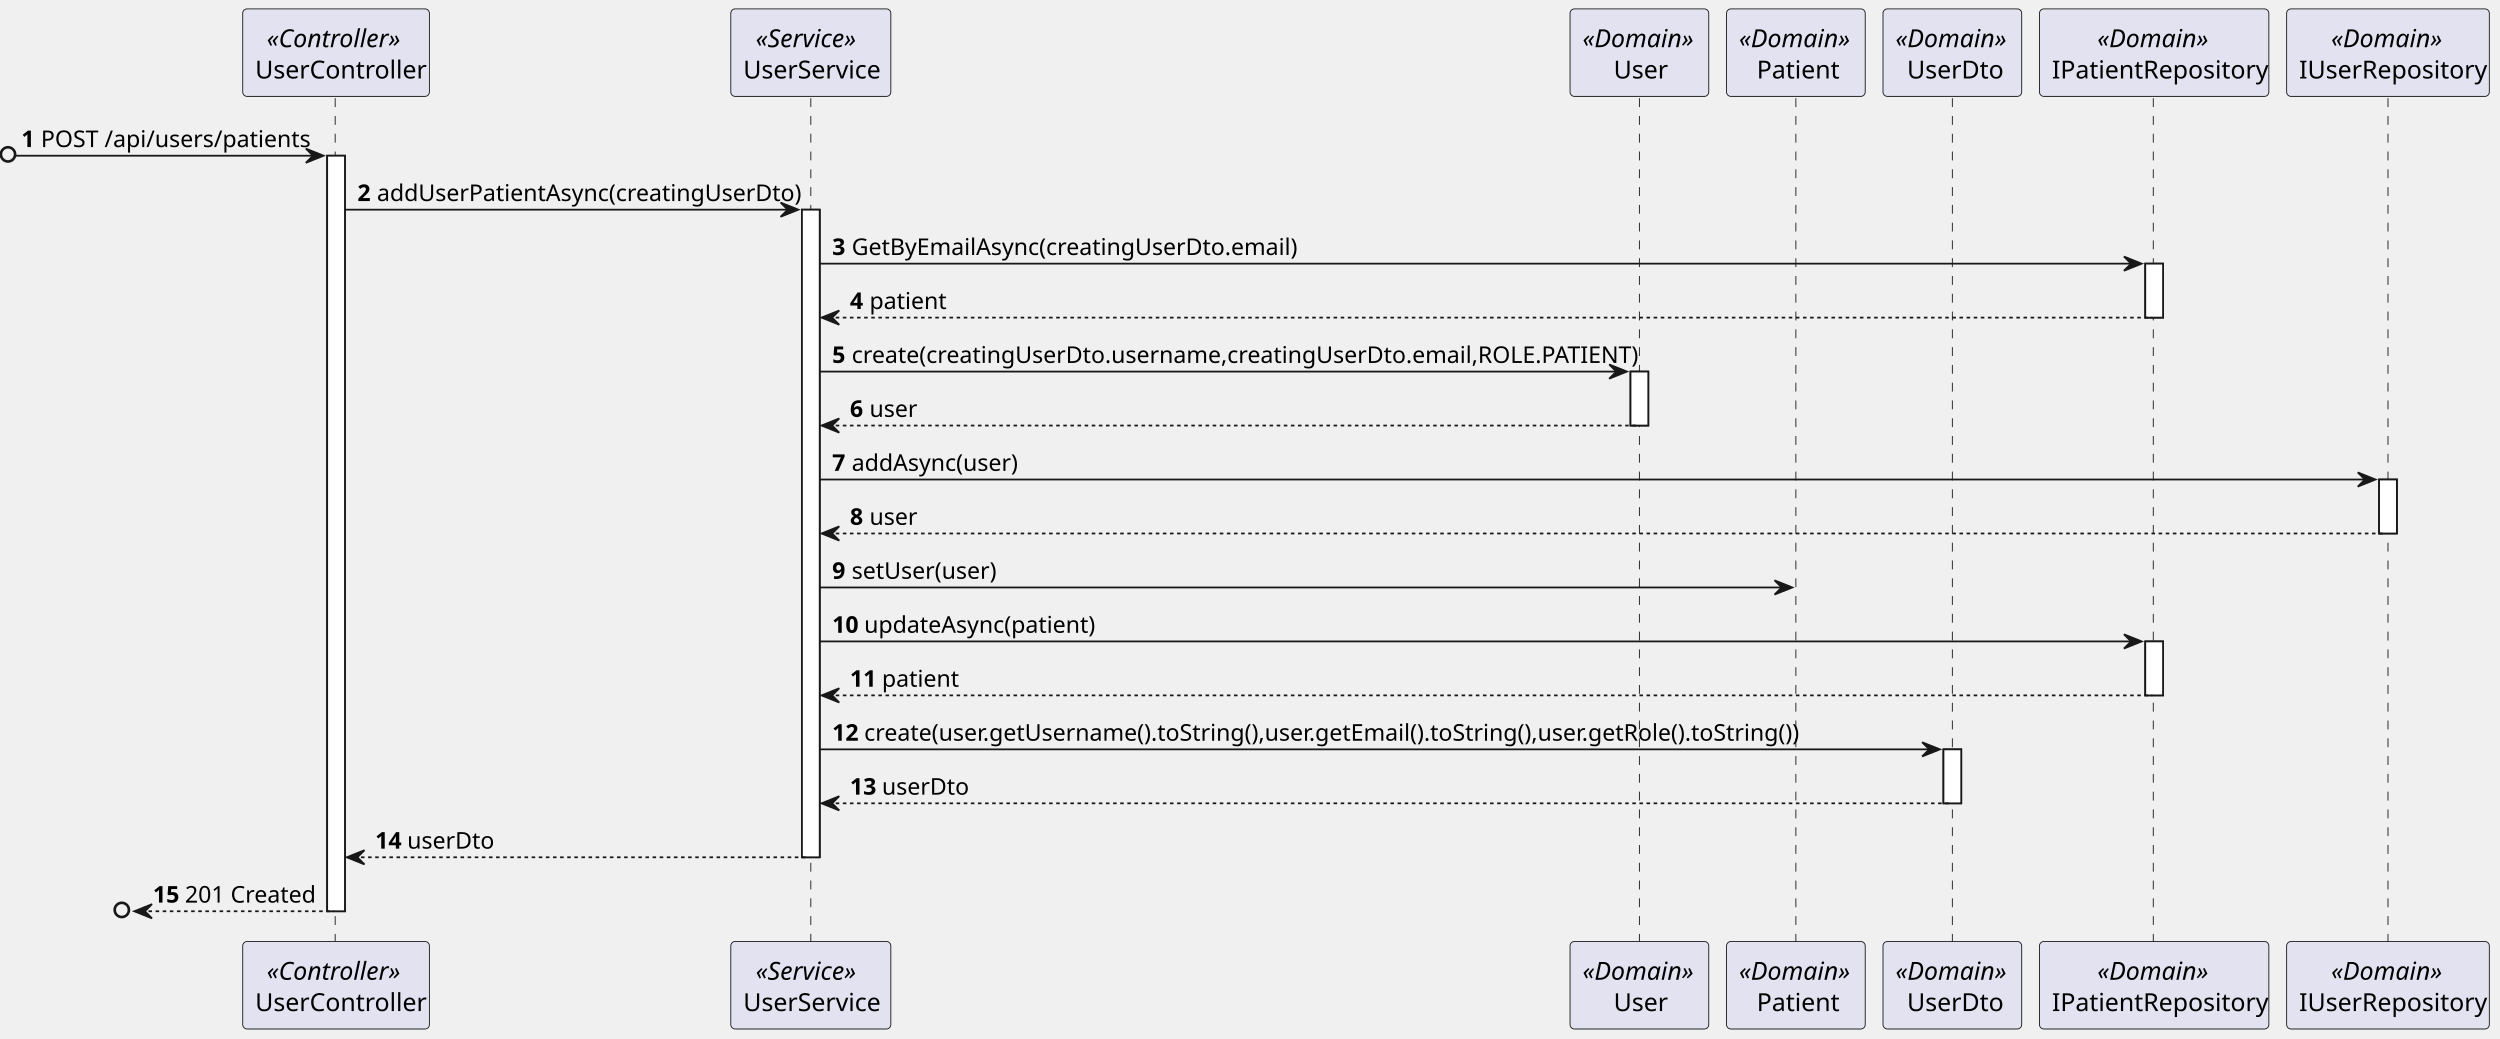
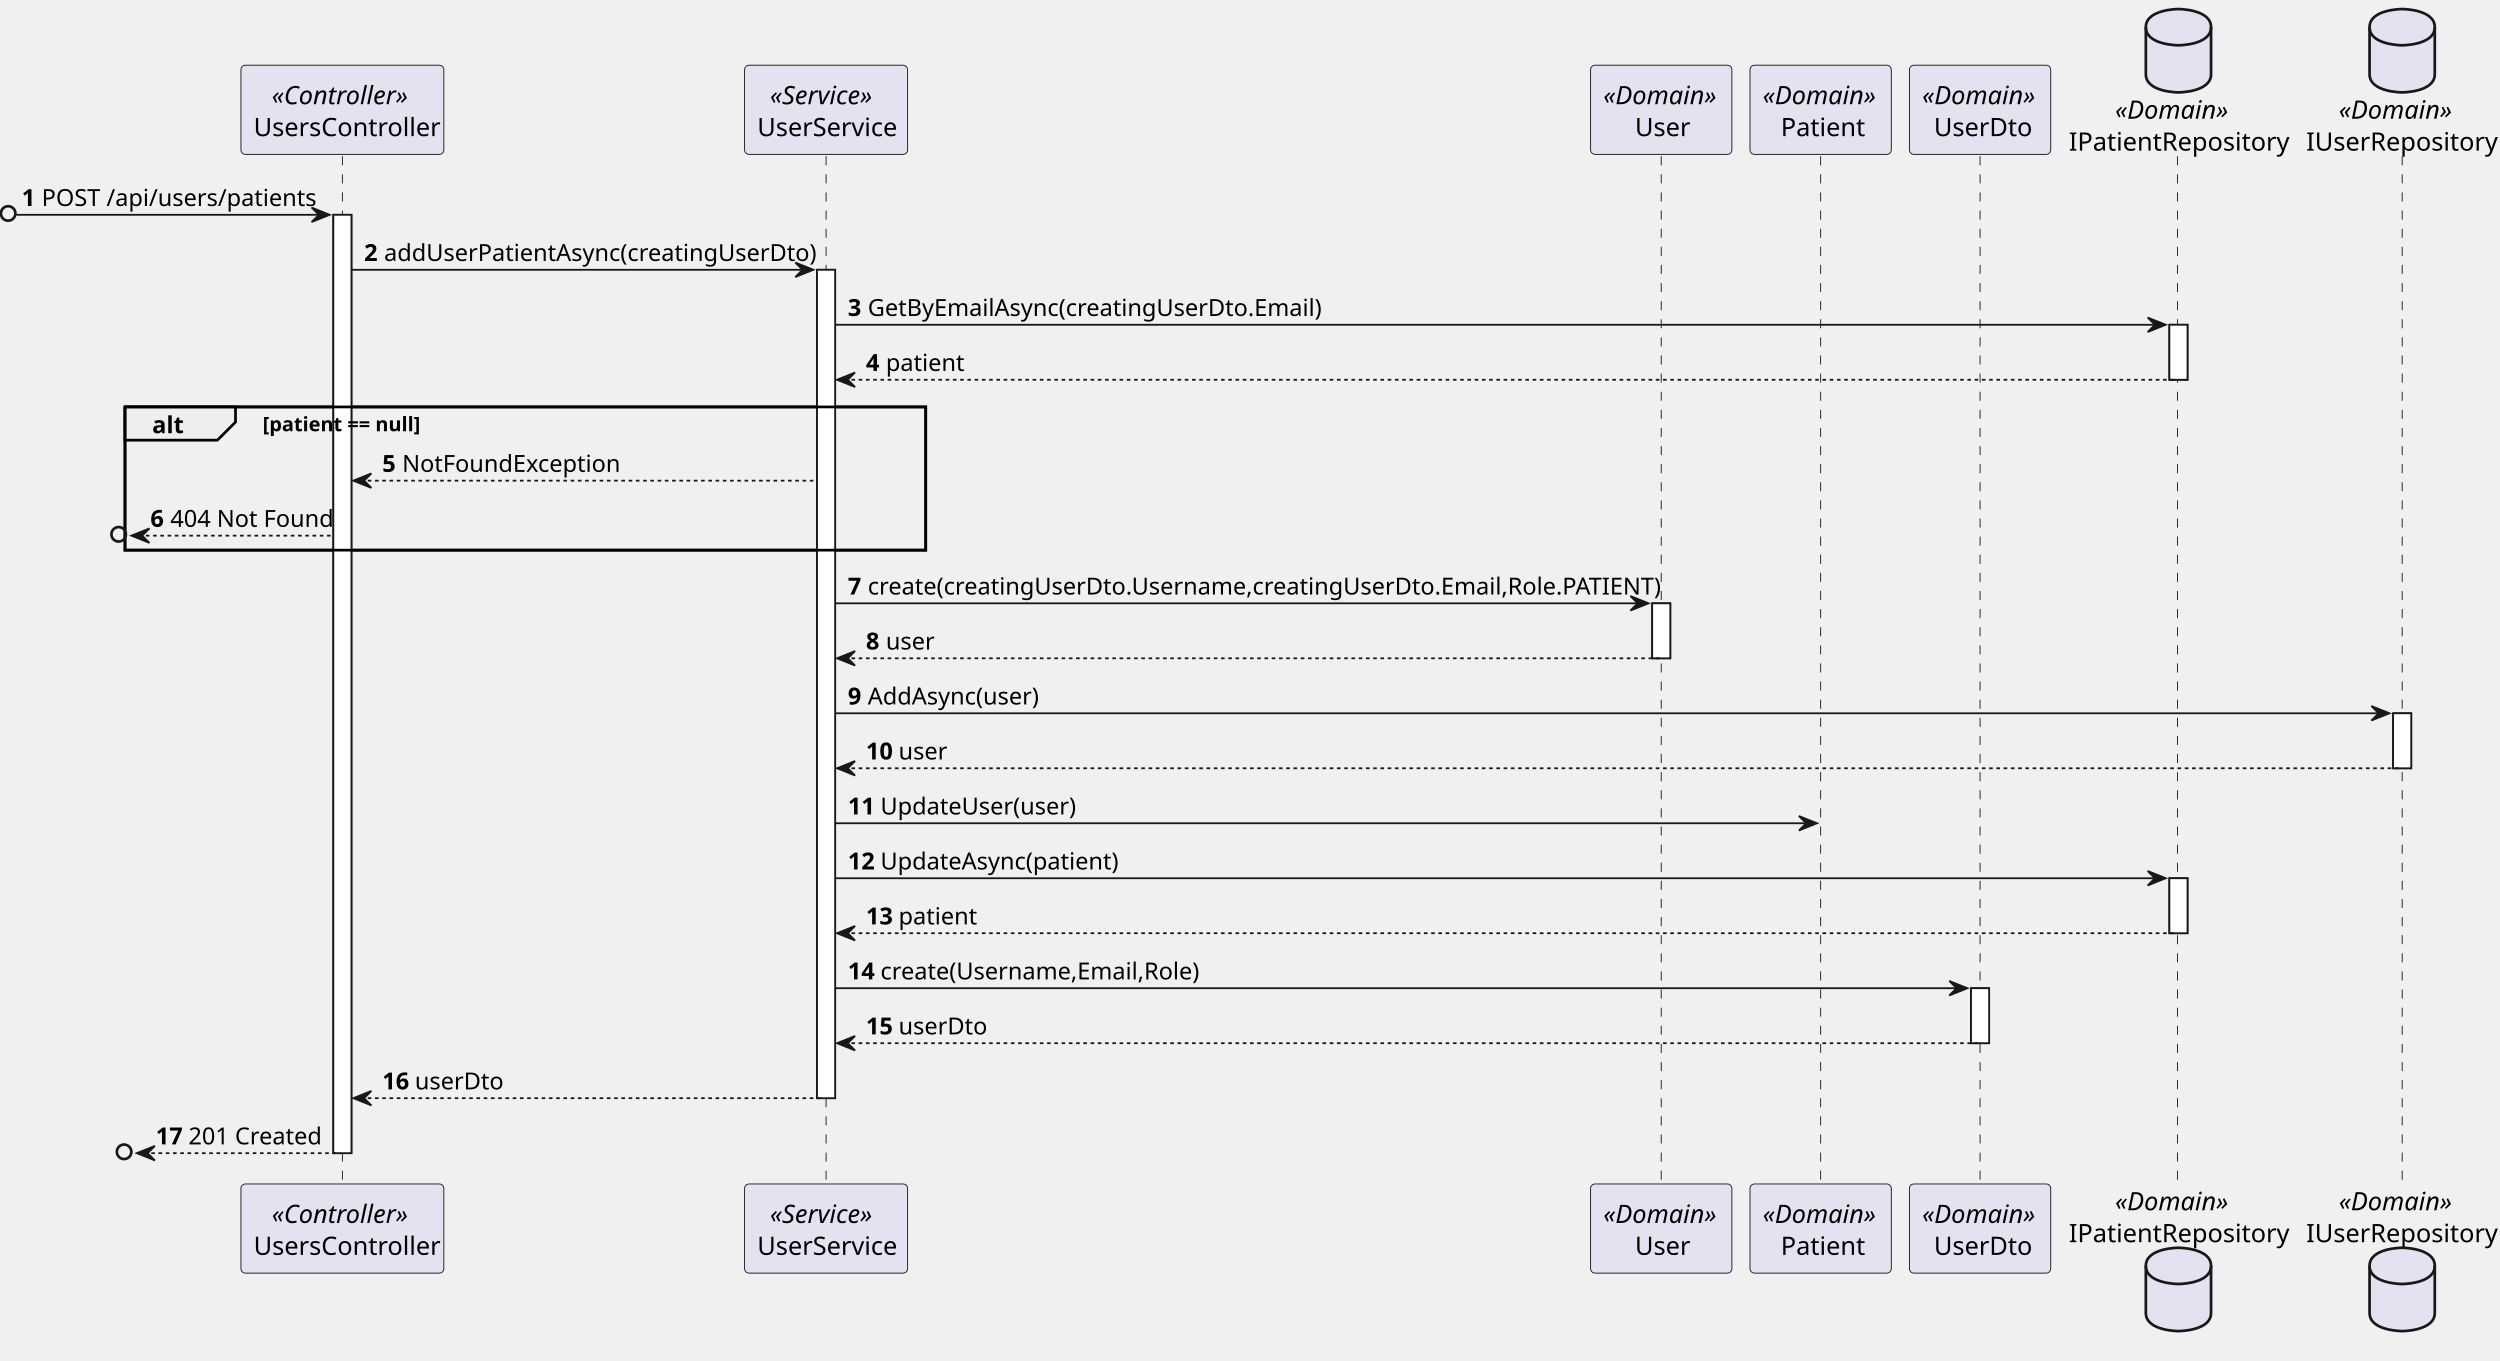
- <svg xmlns="http://www.w3.org/2000/svg" contentStyleType="text/css" height="584px" preserveAspectRatio="none" style="width:1406px;height:584px;background:#FFFFFF;" version="1.1" viewBox="0 0 1406 584" width="1406px" zoomAndPan="magnify">
+ <svg xmlns="http://www.w3.org/2000/svg" contentStyleType="text/css" height="751px" preserveAspectRatio="none" style="width:1380px;height:751px;background:#FFFFFF;" version="1.1" viewBox="0 0 1380 751" width="1380px" zoomAndPan="magnify">
  <defs />
  <g>
-     <rect fill="#FFFFFF" height="424.922" style="stroke:#181818;stroke-width:1.0;" width="10" x="184" y="87.57" />
-     <rect fill="#FFFFFF" height="364.219" style="stroke:#181818;stroke-width:1.0;" width="10" x="451" y="117.922" />
-     <rect fill="#FFFFFF" height="30.352" style="stroke:#181818;stroke-width:1.0;" width="10" x="917" y="208.977" />
-     <rect fill="#FFFFFF" height="30.352" style="stroke:#181818;stroke-width:1.0;" width="10" x="1093" y="421.438" />
-     <rect fill="#FFFFFF" height="30.352" style="stroke:#181818;stroke-width:1.0;" width="10" x="1206.5" y="148.273" />
-     <rect fill="#FFFFFF" height="30.352" style="stroke:#181818;stroke-width:1.0;" width="10" x="1206.5" y="360.734" />
-     <rect fill="#FFFFFF" height="30.352" style="stroke:#181818;stroke-width:1.0;" width="10" x="1338" y="269.68" />
-     <line style="stroke:#181818;stroke-width:0.5;stroke-dasharray:5.0,5.0;" x1="188.5" x2="188.5" y1="55.219" y2="530.492" />
-     <line style="stroke:#181818;stroke-width:0.5;stroke-dasharray:5.0,5.0;" x1="456" x2="456" y1="55.219" y2="530.492" />
-     <line style="stroke:#181818;stroke-width:0.5;stroke-dasharray:5.0,5.0;" x1="922" x2="922" y1="55.219" y2="530.492" />
-     <line style="stroke:#181818;stroke-width:0.5;stroke-dasharray:5.0,5.0;" x1="1010" x2="1010" y1="55.219" y2="530.492" />
-     <line style="stroke:#181818;stroke-width:0.5;stroke-dasharray:5.0,5.0;" x1="1098" x2="1098" y1="55.219" y2="530.492" />
-     <line style="stroke:#181818;stroke-width:0.5;stroke-dasharray:5.0,5.0;" x1="1211" x2="1211" y1="55.219" y2="530.492" />
-     <line style="stroke:#181818;stroke-width:0.5;stroke-dasharray:5.0,5.0;" x1="1343" x2="1343" y1="55.219" y2="530.492" />
-     <rect fill="#E2E2F0" height="49.219" rx="2.5" ry="2.5" style="stroke:#181818;stroke-width:0.5;" width="105" x="136.5" y="5" />
-     <text fill="#000000" font-family="sans-serif" font-size="14" font-style="italic" lengthAdjust="spacing" textLength="78" x="150" y="26.533">«Controller»</text>
-     <text fill="#000000" font-family="sans-serif" font-size="14" lengthAdjust="spacing" textLength="91" x="143.5" y="44.143">UserController</text>
-     <rect fill="#E2E2F0" height="49.219" rx="2.5" ry="2.5" style="stroke:#181818;stroke-width:0.5;" width="105" x="136.5" y="529.492" />
-     <text fill="#000000" font-family="sans-serif" font-size="14" font-style="italic" lengthAdjust="spacing" textLength="78" x="150" y="551.025">«Controller»</text>
-     <text fill="#000000" font-family="sans-serif" font-size="14" lengthAdjust="spacing" textLength="91" x="143.5" y="568.635">UserController</text>
-     <rect fill="#E2E2F0" height="49.219" rx="2.5" ry="2.5" style="stroke:#181818;stroke-width:0.5;" width="90" x="411" y="5" />
-     <text fill="#000000" font-family="sans-serif" font-size="14" font-style="italic" lengthAdjust="spacing" textLength="62" x="425" y="26.533">«Service»</text>
-     <text fill="#000000" font-family="sans-serif" font-size="14" lengthAdjust="spacing" textLength="76" x="418" y="44.143">UserService</text>
-     <rect fill="#E2E2F0" height="49.219" rx="2.5" ry="2.5" style="stroke:#181818;stroke-width:0.5;" width="90" x="411" y="529.492" />
-     <text fill="#000000" font-family="sans-serif" font-size="14" font-style="italic" lengthAdjust="spacing" textLength="62" x="425" y="551.025">«Service»</text>
-     <text fill="#000000" font-family="sans-serif" font-size="14" lengthAdjust="spacing" textLength="76" x="418" y="568.635">UserService</text>
-     <rect fill="#E2E2F0" height="49.219" rx="2.5" ry="2.5" style="stroke:#181818;stroke-width:0.5;" width="78" x="883" y="5" />
-     <text fill="#000000" font-family="sans-serif" font-size="14" font-style="italic" lengthAdjust="spacing" textLength="64" x="890" y="26.533">«Domain»</text>
-     <text fill="#000000" font-family="sans-serif" font-size="14" lengthAdjust="spacing" textLength="29" x="907.5" y="44.143">User</text>
-     <rect fill="#E2E2F0" height="49.219" rx="2.5" ry="2.5" style="stroke:#181818;stroke-width:0.5;" width="78" x="883" y="529.492" />
-     <text fill="#000000" font-family="sans-serif" font-size="14" font-style="italic" lengthAdjust="spacing" textLength="64" x="890" y="551.025">«Domain»</text>
-     <text fill="#000000" font-family="sans-serif" font-size="14" lengthAdjust="spacing" textLength="29" x="907.5" y="568.635">User</text>
-     <rect fill="#E2E2F0" height="49.219" rx="2.5" ry="2.5" style="stroke:#181818;stroke-width:0.5;" width="78" x="971" y="5" />
-     <text fill="#000000" font-family="sans-serif" font-size="14" font-style="italic" lengthAdjust="spacing" textLength="64" x="978" y="26.533">«Domain»</text>
-     <text fill="#000000" font-family="sans-serif" font-size="14" lengthAdjust="spacing" textLength="44" x="988" y="44.143">Patient</text>
-     <rect fill="#E2E2F0" height="49.219" rx="2.5" ry="2.5" style="stroke:#181818;stroke-width:0.5;" width="78" x="971" y="529.492" />
-     <text fill="#000000" font-family="sans-serif" font-size="14" font-style="italic" lengthAdjust="spacing" textLength="64" x="978" y="551.025">«Domain»</text>
-     <text fill="#000000" font-family="sans-serif" font-size="14" lengthAdjust="spacing" textLength="44" x="988" y="568.635">Patient</text>
-     <rect fill="#E2E2F0" height="49.219" rx="2.5" ry="2.5" style="stroke:#181818;stroke-width:0.5;" width="78" x="1059" y="5" />
-     <text fill="#000000" font-family="sans-serif" font-size="14" font-style="italic" lengthAdjust="spacing" textLength="64" x="1066" y="26.533">«Domain»</text>
-     <text fill="#000000" font-family="sans-serif" font-size="14" lengthAdjust="spacing" textLength="51" x="1072.5" y="44.143">UserDto</text>
-     <rect fill="#E2E2F0" height="49.219" rx="2.5" ry="2.5" style="stroke:#181818;stroke-width:0.5;" width="78" x="1059" y="529.492" />
-     <text fill="#000000" font-family="sans-serif" font-size="14" font-style="italic" lengthAdjust="spacing" textLength="64" x="1066" y="551.025">«Domain»</text>
-     <text fill="#000000" font-family="sans-serif" font-size="14" lengthAdjust="spacing" textLength="51" x="1072.5" y="568.635">UserDto</text>
-     <rect fill="#E2E2F0" height="49.219" rx="2.5" ry="2.5" style="stroke:#181818;stroke-width:0.5;" width="129" x="1147" y="5" />
-     <text fill="#000000" font-family="sans-serif" font-size="14" font-style="italic" lengthAdjust="spacing" textLength="64" x="1179.5" y="26.533">«Domain»</text>
-     <text fill="#000000" font-family="sans-serif" font-size="14" lengthAdjust="spacing" textLength="115" x="1154" y="44.143">IPatientRepository</text>
-     <rect fill="#E2E2F0" height="49.219" rx="2.5" ry="2.5" style="stroke:#181818;stroke-width:0.5;" width="129" x="1147" y="529.492" />
-     <text fill="#000000" font-family="sans-serif" font-size="14" font-style="italic" lengthAdjust="spacing" textLength="64" x="1179.5" y="551.025">«Domain»</text>
-     <text fill="#000000" font-family="sans-serif" font-size="14" lengthAdjust="spacing" textLength="115" x="1154" y="568.635">IPatientRepository</text>
-     <rect fill="#E2E2F0" height="49.219" rx="2.5" ry="2.5" style="stroke:#181818;stroke-width:0.5;" width="114" x="1286" y="5" />
-     <text fill="#000000" font-family="sans-serif" font-size="14" font-style="italic" lengthAdjust="spacing" textLength="64" x="1311" y="26.533">«Domain»</text>
-     <text fill="#000000" font-family="sans-serif" font-size="14" lengthAdjust="spacing" textLength="100" x="1293" y="44.143">IUserRepository</text>
-     <rect fill="#E2E2F0" height="49.219" rx="2.5" ry="2.5" style="stroke:#181818;stroke-width:0.5;" width="114" x="1286" y="529.492" />
-     <text fill="#000000" font-family="sans-serif" font-size="14" font-style="italic" lengthAdjust="spacing" textLength="64" x="1311" y="551.025">«Domain»</text>
-     <text fill="#000000" font-family="sans-serif" font-size="14" lengthAdjust="spacing" textLength="100" x="1293" y="568.635">IUserRepository</text>
-     <rect fill="#FFFFFF" height="424.922" style="stroke:#181818;stroke-width:1.0;" width="10" x="184" y="87.57" />
-     <rect fill="#FFFFFF" height="364.219" style="stroke:#181818;stroke-width:1.0;" width="10" x="451" y="117.922" />
-     <rect fill="#FFFFFF" height="30.352" style="stroke:#181818;stroke-width:1.0;" width="10" x="917" y="208.977" />
-     <rect fill="#FFFFFF" height="30.352" style="stroke:#181818;stroke-width:1.0;" width="10" x="1093" y="421.438" />
-     <rect fill="#FFFFFF" height="30.352" style="stroke:#181818;stroke-width:1.0;" width="10" x="1206.5" y="148.273" />
-     <rect fill="#FFFFFF" height="30.352" style="stroke:#181818;stroke-width:1.0;" width="10" x="1206.5" y="360.734" />
-     <rect fill="#FFFFFF" height="30.352" style="stroke:#181818;stroke-width:1.0;" width="10" x="1338" y="269.68" />
-     <ellipse cx="4.5" cy="86.82" fill="none" rx="4" ry="4" style="stroke:#181818;stroke-width:1.5;" />
-     <polygon fill="#181818" points="172,83.57,182,87.57,172,91.57,176,87.57" style="stroke:#181818;stroke-width:1.0;" />
-     <line style="stroke:#181818;stroke-width:1.0;" x1="9" x2="178" y1="87.57" y2="87.57" />
-     <text fill="#000000" font-family="sans-serif" font-size="13" font-weight="bold" lengthAdjust="spacing" textLength="7" x="12" y="82.714">1</text>
-     <text fill="#000000" font-family="sans-serif" font-size="13" lengthAdjust="spacing" textLength="146" x="23" y="82.714">POST /api/users/patients</text>
-     <polygon fill="#181818" points="439,113.922,449,117.922,439,121.922,443,117.922" style="stroke:#181818;stroke-width:1.0;" />
-     <line style="stroke:#181818;stroke-width:1.0;" x1="194" x2="445" y1="117.922" y2="117.922" />
-     <text fill="#000000" font-family="sans-serif" font-size="13" font-weight="bold" lengthAdjust="spacing" textLength="7" x="201" y="113.065">2</text>
-     <text fill="#000000" font-family="sans-serif" font-size="13" lengthAdjust="spacing" textLength="227" x="212" y="113.065">addUserPatientAsync(creatingUserDto)</text>
-     <polygon fill="#181818" points="1194.5,144.273,1204.5,148.273,1194.5,152.273,1198.5,148.273" style="stroke:#181818;stroke-width:1.0;" />
-     <line style="stroke:#181818;stroke-width:1.0;" x1="461" x2="1200.5" y1="148.273" y2="148.273" />
-     <text fill="#000000" font-family="sans-serif" font-size="13" font-weight="bold" lengthAdjust="spacing" textLength="7" x="468" y="143.417">3</text>
-     <text fill="#000000" font-family="sans-serif" font-size="13" lengthAdjust="spacing" textLength="243" x="479" y="143.417">GetByEmailAsync(creatingUserDto.email)</text>
-     <polygon fill="#181818" points="472,174.625,462,178.625,472,182.625,468,178.625" style="stroke:#181818;stroke-width:1.0;" />
-     <line style="stroke:#181818;stroke-width:1.0;stroke-dasharray:2.0,2.0;" x1="466" x2="1210.5" y1="178.625" y2="178.625" />
-     <text fill="#000000" font-family="sans-serif" font-size="13" font-weight="bold" lengthAdjust="spacing" textLength="7" x="478" y="173.769">4</text>
-     <text fill="#000000" font-family="sans-serif" font-size="13" lengthAdjust="spacing" textLength="39" x="489" y="173.769">patient</text>
-     <polygon fill="#181818" points="905,204.977,915,208.977,905,212.977,909,208.977" style="stroke:#181818;stroke-width:1.0;" />
-     <line style="stroke:#181818;stroke-width:1.0;" x1="461" x2="911" y1="208.977" y2="208.977" />
-     <text fill="#000000" font-family="sans-serif" font-size="13" font-weight="bold" lengthAdjust="spacing" textLength="7" x="468" y="204.12">5</text>
-     <text fill="#000000" font-family="sans-serif" font-size="13" lengthAdjust="spacing" textLength="426" x="479" y="204.12">create(creatingUserDto.username,creatingUserDto.email,ROLE.PATIENT)</text>
-     <polygon fill="#181818" points="472,235.328,462,239.328,472,243.328,468,239.328" style="stroke:#181818;stroke-width:1.0;" />
-     <line style="stroke:#181818;stroke-width:1.0;stroke-dasharray:2.0,2.0;" x1="466" x2="921" y1="239.328" y2="239.328" />
-     <text fill="#000000" font-family="sans-serif" font-size="13" font-weight="bold" lengthAdjust="spacing" textLength="7" x="478" y="234.472">6</text>
-     <text fill="#000000" font-family="sans-serif" font-size="13" lengthAdjust="spacing" textLength="25" x="489" y="234.472">user</text>
-     <polygon fill="#181818" points="1326,265.68,1336,269.68,1326,273.68,1330,269.68" style="stroke:#181818;stroke-width:1.0;" />
-     <line style="stroke:#181818;stroke-width:1.0;" x1="461" x2="1332" y1="269.68" y2="269.68" />
-     <text fill="#000000" font-family="sans-serif" font-size="13" font-weight="bold" lengthAdjust="spacing" textLength="7" x="468" y="264.823">7</text>
-     <text fill="#000000" font-family="sans-serif" font-size="13" lengthAdjust="spacing" textLength="91" x="479" y="264.823">addAsync(user)</text>
-     <polygon fill="#181818" points="472,296.031,462,300.031,472,304.031,468,300.031" style="stroke:#181818;stroke-width:1.0;" />
-     <line style="stroke:#181818;stroke-width:1.0;stroke-dasharray:2.0,2.0;" x1="466" x2="1342" y1="300.031" y2="300.031" />
-     <text fill="#000000" font-family="sans-serif" font-size="13" font-weight="bold" lengthAdjust="spacing" textLength="7" x="478" y="295.175">8</text>
-     <text fill="#000000" font-family="sans-serif" font-size="13" lengthAdjust="spacing" textLength="25" x="489" y="295.175">user</text>
-     <polygon fill="#181818" points="998,326.383,1008,330.383,998,334.383,1002,330.383" style="stroke:#181818;stroke-width:1.0;" />
-     <line style="stroke:#181818;stroke-width:1.0;" x1="461" x2="1004" y1="330.383" y2="330.383" />
-     <text fill="#000000" font-family="sans-serif" font-size="13" font-weight="bold" lengthAdjust="spacing" textLength="7" x="468" y="325.526">9</text>
-     <text fill="#000000" font-family="sans-serif" font-size="13" lengthAdjust="spacing" textLength="78" x="479" y="325.526">setUser(user)</text>
-     <polygon fill="#181818" points="1194.5,356.734,1204.5,360.734,1194.5,364.734,1198.5,360.734" style="stroke:#181818;stroke-width:1.0;" />
-     <line style="stroke:#181818;stroke-width:1.0;" x1="461" x2="1200.5" y1="360.734" y2="360.734" />
-     <text fill="#000000" font-family="sans-serif" font-size="13" font-weight="bold" lengthAdjust="spacing" textLength="14" x="468" y="355.878">10</text>
-     <text fill="#000000" font-family="sans-serif" font-size="13" lengthAdjust="spacing" textLength="123" x="486" y="355.878">updateAsync(patient)</text>
-     <polygon fill="#181818" points="472,387.086,462,391.086,472,395.086,468,391.086" style="stroke:#181818;stroke-width:1.0;" />
-     <line style="stroke:#181818;stroke-width:1.0;stroke-dasharray:2.0,2.0;" x1="466" x2="1210.5" y1="391.086" y2="391.086" />
-     <text fill="#000000" font-family="sans-serif" font-size="13" font-weight="bold" lengthAdjust="spacing" textLength="14" x="478" y="386.229">11</text>
-     <text fill="#000000" font-family="sans-serif" font-size="13" lengthAdjust="spacing" textLength="39" x="496" y="386.229">patient</text>
-     <polygon fill="#181818" points="1081,417.438,1091,421.438,1081,425.438,1085,421.438" style="stroke:#181818;stroke-width:1.0;" />
-     <line style="stroke:#181818;stroke-width:1.0;" x1="461" x2="1087" y1="421.438" y2="421.438" />
-     <text fill="#000000" font-family="sans-serif" font-size="13" font-weight="bold" lengthAdjust="spacing" textLength="14" x="468" y="416.581">12</text>
-     <text fill="#000000" font-family="sans-serif" font-size="13" lengthAdjust="spacing" textLength="506" x="486" y="416.581">create(user.getUsername().toString(),user.getEmail().toString(),user.getRole().toString())</text>
-     <polygon fill="#181818" points="472,447.789,462,451.789,472,455.789,468,451.789" style="stroke:#181818;stroke-width:1.0;" />
-     <line style="stroke:#181818;stroke-width:1.0;stroke-dasharray:2.0,2.0;" x1="466" x2="1097" y1="451.789" y2="451.789" />
-     <text fill="#000000" font-family="sans-serif" font-size="13" font-weight="bold" lengthAdjust="spacing" textLength="14" x="478" y="446.933">13</text>
-     <text fill="#000000" font-family="sans-serif" font-size="13" lengthAdjust="spacing" textLength="45" x="496" y="446.933">userDto</text>
-     <polygon fill="#181818" points="205,478.141,195,482.141,205,486.141,201,482.141" style="stroke:#181818;stroke-width:1.0;" />
-     <line style="stroke:#181818;stroke-width:1.0;stroke-dasharray:2.0,2.0;" x1="199" x2="455" y1="482.141" y2="482.141" />
-     <text fill="#000000" font-family="sans-serif" font-size="13" font-weight="bold" lengthAdjust="spacing" textLength="14" x="211" y="477.284">14</text>
-     <text fill="#000000" font-family="sans-serif" font-size="13" lengthAdjust="spacing" textLength="45" x="229" y="477.284">userDto</text>
-     <ellipse cx="68.5" cy="511.742" fill="none" rx="4" ry="4" style="stroke:#181818;stroke-width:1.5;" />
-     <polygon fill="#181818" points="85.5,508.492,75.5,512.492,85.5,516.492,81.5,512.492" style="stroke:#181818;stroke-width:1.0;" />
-     <line style="stroke:#181818;stroke-width:1.0;stroke-dasharray:2.0,2.0;" x1="83.5" x2="188" y1="512.492" y2="512.492" />
-     <text fill="#000000" font-family="sans-serif" font-size="13" font-weight="bold" lengthAdjust="spacing" textLength="14" x="86" y="507.636">15</text>
-     <text fill="#000000" font-family="sans-serif" font-size="13" lengthAdjust="spacing" textLength="70" x="104" y="507.636">201 Created</text>
+     <rect fill="#FFFFFF" height="517.977" style="stroke:#181818;stroke-width:1.0;" width="10" x="184" y="118.57" />
+     <rect fill="#FFFFFF" height="457.273" style="stroke:#181818;stroke-width:1.0;" width="10" x="451" y="148.922" />
+     <rect fill="#FFFFFF" height="30.352" style="stroke:#181818;stroke-width:1.0;" width="10" x="912" y="333.031" />
+     <rect fill="#FFFFFF" height="30.352" style="stroke:#181818;stroke-width:1.0;" width="10" x="1088" y="545.492" />
+     <rect fill="#FFFFFF" height="30.352" style="stroke:#181818;stroke-width:1.0;" width="10" x="1197.5" y="179.273" />
+     <rect fill="#FFFFFF" height="30.352" style="stroke:#181818;stroke-width:1.0;" width="10" x="1197.5" y="484.789" />
+     <rect fill="#FFFFFF" height="30.352" style="stroke:#181818;stroke-width:1.0;" width="10" x="1321" y="393.734" />
+     <rect fill="none" height="79.055" style="stroke:#000000;stroke-width:1.5;" width="442" x="69" y="224.625" />
+     <line style="stroke:#181818;stroke-width:0.5;stroke-dasharray:5.0,5.0;" x1="189" x2="189" y1="86.219" y2="654.547" />
+     <line style="stroke:#181818;stroke-width:0.5;stroke-dasharray:5.0,5.0;" x1="456" x2="456" y1="86.219" y2="654.547" />
+     <line style="stroke:#181818;stroke-width:0.5;stroke-dasharray:5.0,5.0;" x1="917" x2="917" y1="86.219" y2="654.547" />
+     <line style="stroke:#181818;stroke-width:0.5;stroke-dasharray:5.0,5.0;" x1="1005" x2="1005" y1="86.219" y2="654.547" />
+     <line style="stroke:#181818;stroke-width:0.5;stroke-dasharray:5.0,5.0;" x1="1093" x2="1093" y1="86.219" y2="654.547" />
+     <line style="stroke:#181818;stroke-width:0.5;stroke-dasharray:5.0,5.0;" x1="1202" x2="1202" y1="86.219" y2="654.547" />
+     <line style="stroke:#181818;stroke-width:0.5;stroke-dasharray:5.0,5.0;" x1="1326" x2="1326" y1="86.219" y2="654.547" />
+     <rect fill="#E2E2F0" height="49.219" rx="2.5" ry="2.5" style="stroke:#181818;stroke-width:0.5;" width="112" x="133" y="36" />
+     <text fill="#000000" font-family="sans-serif" font-size="14" font-style="italic" lengthAdjust="spacing" textLength="78" x="150" y="57.533">«Controller»</text>
+     <text fill="#000000" font-family="sans-serif" font-size="14" lengthAdjust="spacing" textLength="98" x="140" y="75.143">UsersController</text>
+     <rect fill="#E2E2F0" height="49.219" rx="2.5" ry="2.5" style="stroke:#181818;stroke-width:0.5;" width="112" x="133" y="653.547" />
+     <text fill="#000000" font-family="sans-serif" font-size="14" font-style="italic" lengthAdjust="spacing" textLength="78" x="150" y="675.08">«Controller»</text>
+     <text fill="#000000" font-family="sans-serif" font-size="14" lengthAdjust="spacing" textLength="98" x="140" y="692.689">UsersController</text>
+     <rect fill="#E2E2F0" height="49.219" rx="2.5" ry="2.5" style="stroke:#181818;stroke-width:0.5;" width="90" x="411" y="36" />
+     <text fill="#000000" font-family="sans-serif" font-size="14" font-style="italic" lengthAdjust="spacing" textLength="62" x="425" y="57.533">«Service»</text>
+     <text fill="#000000" font-family="sans-serif" font-size="14" lengthAdjust="spacing" textLength="76" x="418" y="75.143">UserService</text>
+     <rect fill="#E2E2F0" height="49.219" rx="2.5" ry="2.5" style="stroke:#181818;stroke-width:0.5;" width="90" x="411" y="653.547" />
+     <text fill="#000000" font-family="sans-serif" font-size="14" font-style="italic" lengthAdjust="spacing" textLength="62" x="425" y="675.08">«Service»</text>
+     <text fill="#000000" font-family="sans-serif" font-size="14" lengthAdjust="spacing" textLength="76" x="418" y="692.689">UserService</text>
+     <rect fill="#E2E2F0" height="49.219" rx="2.5" ry="2.5" style="stroke:#181818;stroke-width:0.5;" width="78" x="878" y="36" />
+     <text fill="#000000" font-family="sans-serif" font-size="14" font-style="italic" lengthAdjust="spacing" textLength="64" x="885" y="57.533">«Domain»</text>
+     <text fill="#000000" font-family="sans-serif" font-size="14" lengthAdjust="spacing" textLength="29" x="902.5" y="75.143">User</text>
+     <rect fill="#E2E2F0" height="49.219" rx="2.5" ry="2.5" style="stroke:#181818;stroke-width:0.5;" width="78" x="878" y="653.547" />
+     <text fill="#000000" font-family="sans-serif" font-size="14" font-style="italic" lengthAdjust="spacing" textLength="64" x="885" y="675.08">«Domain»</text>
+     <text fill="#000000" font-family="sans-serif" font-size="14" lengthAdjust="spacing" textLength="29" x="902.5" y="692.689">User</text>
+     <rect fill="#E2E2F0" height="49.219" rx="2.5" ry="2.5" style="stroke:#181818;stroke-width:0.5;" width="78" x="966" y="36" />
+     <text fill="#000000" font-family="sans-serif" font-size="14" font-style="italic" lengthAdjust="spacing" textLength="64" x="973" y="57.533">«Domain»</text>
+     <text fill="#000000" font-family="sans-serif" font-size="14" lengthAdjust="spacing" textLength="44" x="983" y="75.143">Patient</text>
+     <rect fill="#E2E2F0" height="49.219" rx="2.5" ry="2.5" style="stroke:#181818;stroke-width:0.5;" width="78" x="966" y="653.547" />
+     <text fill="#000000" font-family="sans-serif" font-size="14" font-style="italic" lengthAdjust="spacing" textLength="64" x="973" y="675.08">«Domain»</text>
+     <text fill="#000000" font-family="sans-serif" font-size="14" lengthAdjust="spacing" textLength="44" x="983" y="692.689">Patient</text>
+     <rect fill="#E2E2F0" height="49.219" rx="2.5" ry="2.5" style="stroke:#181818;stroke-width:0.5;" width="78" x="1054" y="36" />
+     <text fill="#000000" font-family="sans-serif" font-size="14" font-style="italic" lengthAdjust="spacing" textLength="64" x="1061" y="57.533">«Domain»</text>
+     <text fill="#000000" font-family="sans-serif" font-size="14" lengthAdjust="spacing" textLength="51" x="1067.5" y="75.143">UserDto</text>
+     <rect fill="#E2E2F0" height="49.219" rx="2.5" ry="2.5" style="stroke:#181818;stroke-width:0.5;" width="78" x="1054" y="653.547" />
+     <text fill="#000000" font-family="sans-serif" font-size="14" font-style="italic" lengthAdjust="spacing" textLength="64" x="1061" y="675.08">«Domain»</text>
+     <text fill="#000000" font-family="sans-serif" font-size="14" lengthAdjust="spacing" textLength="51" x="1067.5" y="692.689">UserDto</text>
+     <text fill="#000000" font-family="sans-serif" font-size="14" font-style="italic" lengthAdjust="spacing" textLength="64" x="1167.5" y="65.533">«Domain»</text>
+     <text fill="#000000" font-family="sans-serif" font-size="14" lengthAdjust="spacing" textLength="115" x="1142" y="83.143">IPatientRepository</text>
+     <path d="M1184.5,15 C1184.5,5 1202.5,5 1202.5,5 C1202.5,5 1220.5,5 1220.5,15 L1220.5,41 C1220.5,51 1202.5,51 1202.5,51 C1202.5,51 1184.5,51 1184.5,41 L1184.5,15 " fill="#E2E2F0" style="stroke:#181818;stroke-width:1.5;" />
+     <path d="M1184.5,15 C1184.5,25 1202.5,25 1202.5,25 C1202.5,25 1220.5,25 1220.5,15 " fill="none" style="stroke:#181818;stroke-width:1.5;" />
+     <text fill="#000000" font-family="sans-serif" font-size="14" font-style="italic" lengthAdjust="spacing" textLength="64" x="1167.5" y="668.08">«Domain»</text>
+     <text fill="#000000" font-family="sans-serif" font-size="14" lengthAdjust="spacing" textLength="115" x="1142" y="685.689">IPatientRepository</text>
+     <path d="M1184.5,698.766 C1184.5,688.766 1202.5,688.766 1202.5,688.766 C1202.5,688.766 1220.5,688.766 1220.5,698.766 L1220.5,724.766 C1220.5,734.766 1202.5,734.766 1202.5,734.766 C1202.5,734.766 1184.5,734.766 1184.5,724.766 L1184.5,698.766 " fill="#E2E2F0" style="stroke:#181818;stroke-width:1.5;" />
+     <path d="M1184.5,698.766 C1184.5,708.766 1202.5,708.766 1202.5,708.766 C1202.5,708.766 1220.5,708.766 1220.5,698.766 " fill="none" style="stroke:#181818;stroke-width:1.5;" />
+     <text fill="#000000" font-family="sans-serif" font-size="14" font-style="italic" lengthAdjust="spacing" textLength="64" x="1291" y="65.533">«Domain»</text>
+     <text fill="#000000" font-family="sans-serif" font-size="14" lengthAdjust="spacing" textLength="100" x="1273" y="83.143">IUserRepository</text>
+     <path d="M1308,15 C1308,5 1326,5 1326,5 C1326,5 1344,5 1344,15 L1344,41 C1344,51 1326,51 1326,51 C1326,51 1308,51 1308,41 L1308,15 " fill="#E2E2F0" style="stroke:#181818;stroke-width:1.5;" />
+     <path d="M1308,15 C1308,25 1326,25 1326,25 C1326,25 1344,25 1344,15 " fill="none" style="stroke:#181818;stroke-width:1.5;" />
+     <text fill="#000000" font-family="sans-serif" font-size="14" font-style="italic" lengthAdjust="spacing" textLength="64" x="1291" y="668.08">«Domain»</text>
+     <text fill="#000000" font-family="sans-serif" font-size="14" lengthAdjust="spacing" textLength="100" x="1273" y="685.689">IUserRepository</text>
+     <path d="M1308,698.766 C1308,688.766 1326,688.766 1326,688.766 C1326,688.766 1344,688.766 1344,698.766 L1344,724.766 C1344,734.766 1326,734.766 1326,734.766 C1326,734.766 1308,734.766 1308,724.766 L1308,698.766 " fill="#E2E2F0" style="stroke:#181818;stroke-width:1.5;" />
+     <path d="M1308,698.766 C1308,708.766 1326,708.766 1326,708.766 C1326,708.766 1344,708.766 1344,698.766 " fill="none" style="stroke:#181818;stroke-width:1.5;" />
+     <rect fill="#FFFFFF" height="517.977" style="stroke:#181818;stroke-width:1.0;" width="10" x="184" y="118.57" />
+     <rect fill="#FFFFFF" height="457.273" style="stroke:#181818;stroke-width:1.0;" width="10" x="451" y="148.922" />
+     <rect fill="#FFFFFF" height="30.352" style="stroke:#181818;stroke-width:1.0;" width="10" x="912" y="333.031" />
+     <rect fill="#FFFFFF" height="30.352" style="stroke:#181818;stroke-width:1.0;" width="10" x="1088" y="545.492" />
+     <rect fill="#FFFFFF" height="30.352" style="stroke:#181818;stroke-width:1.0;" width="10" x="1197.5" y="179.273" />
+     <rect fill="#FFFFFF" height="30.352" style="stroke:#181818;stroke-width:1.0;" width="10" x="1197.5" y="484.789" />
+     <rect fill="#FFFFFF" height="30.352" style="stroke:#181818;stroke-width:1.0;" width="10" x="1321" y="393.734" />
+     <ellipse cx="4.5" cy="117.82" fill="none" rx="4" ry="4" style="stroke:#181818;stroke-width:1.5;" />
+     <polygon fill="#181818" points="172,114.57,182,118.57,172,122.57,176,118.57" style="stroke:#181818;stroke-width:1.0;" />
+     <line style="stroke:#181818;stroke-width:1.0;" x1="9" x2="178" y1="118.57" y2="118.57" />
+     <text fill="#000000" font-family="sans-serif" font-size="13" font-weight="bold" lengthAdjust="spacing" textLength="7" x="12" y="113.714">1</text>
+     <text fill="#000000" font-family="sans-serif" font-size="13" lengthAdjust="spacing" textLength="146" x="23" y="113.714">POST /api/users/patients</text>
+     <polygon fill="#181818" points="439,144.922,449,148.922,439,152.922,443,148.922" style="stroke:#181818;stroke-width:1.0;" />
+     <line style="stroke:#181818;stroke-width:1.0;" x1="194" x2="445" y1="148.922" y2="148.922" />
+     <text fill="#000000" font-family="sans-serif" font-size="13" font-weight="bold" lengthAdjust="spacing" textLength="7" x="201" y="144.065">2</text>
+     <text fill="#000000" font-family="sans-serif" font-size="13" lengthAdjust="spacing" textLength="227" x="212" y="144.065">addUserPatientAsync(creatingUserDto)</text>
+     <polygon fill="#181818" points="1185.5,175.273,1195.5,179.273,1185.5,183.273,1189.5,179.273" style="stroke:#181818;stroke-width:1.0;" />
+     <line style="stroke:#181818;stroke-width:1.0;" x1="461" x2="1191.5" y1="179.273" y2="179.273" />
+     <text fill="#000000" font-family="sans-serif" font-size="13" font-weight="bold" lengthAdjust="spacing" textLength="7" x="468" y="174.417">3</text>
+     <text fill="#000000" font-family="sans-serif" font-size="13" lengthAdjust="spacing" textLength="245" x="479" y="174.417">GetByEmailAsync(creatingUserDto.Email)</text>
+     <polygon fill="#181818" points="472,205.625,462,209.625,472,213.625,468,209.625" style="stroke:#181818;stroke-width:1.0;" />
+     <line style="stroke:#181818;stroke-width:1.0;stroke-dasharray:2.0,2.0;" x1="466" x2="1201.5" y1="209.625" y2="209.625" />
+     <text fill="#000000" font-family="sans-serif" font-size="13" font-weight="bold" lengthAdjust="spacing" textLength="7" x="478" y="204.769">4</text>
+     <text fill="#000000" font-family="sans-serif" font-size="13" lengthAdjust="spacing" textLength="39" x="489" y="204.769">patient</text>
+     <path d="M69,224.625 L130,224.625 L130,232.977 L120,242.977 L69,242.977 L69,224.625 " fill="#EEEEEE" style="stroke:#000000;stroke-width:1.5;" />
+     <rect fill="none" height="79.055" style="stroke:#000000;stroke-width:1.5;" width="442" x="69" y="224.625" />
+     <text fill="#000000" font-family="sans-serif" font-size="13" font-weight="bold" lengthAdjust="spacing" textLength="16" x="84" y="239.12">alt</text>
+     <text fill="#000000" font-family="sans-serif" font-size="11" font-weight="bold" lengthAdjust="spacing" textLength="84" x="145" y="238.044">[patient == null]</text>
+     <polygon fill="#181818" points="205,261.328,195,265.328,205,269.328,201,265.328" style="stroke:#181818;stroke-width:1.0;" />
+     <line style="stroke:#181818;stroke-width:1.0;stroke-dasharray:2.0,2.0;" x1="199" x2="450" y1="265.328" y2="265.328" />
+     <text fill="#000000" font-family="sans-serif" font-size="13" font-weight="bold" lengthAdjust="spacing" textLength="7" x="211" y="260.472">5</text>
+     <text fill="#000000" font-family="sans-serif" font-size="13" lengthAdjust="spacing" textLength="114" x="222" y="260.472">NotFoundException</text>
+     <ellipse cx="65.5" cy="294.93" fill="none" rx="4" ry="4" style="stroke:#181818;stroke-width:1.5;" />
+     <polygon fill="#181818" points="82.5,291.68,72.5,295.68,82.5,299.68,78.5,295.68" style="stroke:#181818;stroke-width:1.0;" />
+     <line style="stroke:#181818;stroke-width:1.0;stroke-dasharray:2.0,2.0;" x1="80.5" x2="183" y1="295.68" y2="295.68" />
+     <text fill="#000000" font-family="sans-serif" font-size="13" font-weight="bold" lengthAdjust="spacing" textLength="7" x="83" y="290.823">6</text>
+     <text fill="#000000" font-family="sans-serif" font-size="13" lengthAdjust="spacing" textLength="85" x="94" y="290.823">404 Not Found</text>
+     <polygon fill="#181818" points="900,329.031,910,333.031,900,337.031,904,333.031" style="stroke:#181818;stroke-width:1.0;" />
+     <line style="stroke:#181818;stroke-width:1.0;" x1="461" x2="906" y1="333.031" y2="333.031" />
+     <text fill="#000000" font-family="sans-serif" font-size="13" font-weight="bold" lengthAdjust="spacing" textLength="7" x="468" y="328.175">7</text>
+     <text fill="#000000" font-family="sans-serif" font-size="13" lengthAdjust="spacing" textLength="421" x="479" y="328.175">create(creatingUserDto.Username,creatingUserDto.Email,Role.PATIENT)</text>
+     <polygon fill="#181818" points="472,359.383,462,363.383,472,367.383,468,363.383" style="stroke:#181818;stroke-width:1.0;" />
+     <line style="stroke:#181818;stroke-width:1.0;stroke-dasharray:2.0,2.0;" x1="466" x2="916" y1="363.383" y2="363.383" />
+     <text fill="#000000" font-family="sans-serif" font-size="13" font-weight="bold" lengthAdjust="spacing" textLength="7" x="478" y="358.526">8</text>
+     <text fill="#000000" font-family="sans-serif" font-size="13" lengthAdjust="spacing" textLength="25" x="489" y="358.526">user</text>
+     <polygon fill="#181818" points="1309,389.734,1319,393.734,1309,397.734,1313,393.734" style="stroke:#181818;stroke-width:1.0;" />
+     <line style="stroke:#181818;stroke-width:1.0;" x1="461" x2="1315" y1="393.734" y2="393.734" />
+     <text fill="#000000" font-family="sans-serif" font-size="13" font-weight="bold" lengthAdjust="spacing" textLength="7" x="468" y="388.878">9</text>
+     <text fill="#000000" font-family="sans-serif" font-size="13" lengthAdjust="spacing" textLength="93" x="479" y="388.878">AddAsync(user)</text>
+     <polygon fill="#181818" points="472,420.086,462,424.086,472,428.086,468,424.086" style="stroke:#181818;stroke-width:1.0;" />
+     <line style="stroke:#181818;stroke-width:1.0;stroke-dasharray:2.0,2.0;" x1="466" x2="1325" y1="424.086" y2="424.086" />
+     <text fill="#000000" font-family="sans-serif" font-size="13" font-weight="bold" lengthAdjust="spacing" textLength="14" x="478" y="419.229">10</text>
+     <text fill="#000000" font-family="sans-serif" font-size="13" lengthAdjust="spacing" textLength="25" x="496" y="419.229">user</text>
+     <polygon fill="#181818" points="993,450.438,1003,454.438,993,458.438,997,454.438" style="stroke:#181818;stroke-width:1.0;" />
+     <line style="stroke:#181818;stroke-width:1.0;" x1="461" x2="999" y1="454.438" y2="454.438" />
+     <text fill="#000000" font-family="sans-serif" font-size="13" font-weight="bold" lengthAdjust="spacing" textLength="14" x="468" y="449.581">11</text>
+     <text fill="#000000" font-family="sans-serif" font-size="13" lengthAdjust="spacing" textLength="101" x="486" y="449.581">UpdateUser(user)</text>
+     <polygon fill="#181818" points="1185.5,480.789,1195.5,484.789,1185.5,488.789,1189.5,484.789" style="stroke:#181818;stroke-width:1.0;" />
+     <line style="stroke:#181818;stroke-width:1.0;" x1="461" x2="1191.5" y1="484.789" y2="484.789" />
+     <text fill="#000000" font-family="sans-serif" font-size="13" font-weight="bold" lengthAdjust="spacing" textLength="14" x="468" y="479.933">12</text>
+     <text fill="#000000" font-family="sans-serif" font-size="13" lengthAdjust="spacing" textLength="125" x="486" y="479.933">UpdateAsync(patient)</text>
+     <polygon fill="#181818" points="472,511.141,462,515.141,472,519.141,468,515.141" style="stroke:#181818;stroke-width:1.0;" />
+     <line style="stroke:#181818;stroke-width:1.0;stroke-dasharray:2.0,2.0;" x1="466" x2="1201.5" y1="515.141" y2="515.141" />
+     <text fill="#000000" font-family="sans-serif" font-size="13" font-weight="bold" lengthAdjust="spacing" textLength="14" x="478" y="510.284">13</text>
+     <text fill="#000000" font-family="sans-serif" font-size="13" lengthAdjust="spacing" textLength="39" x="496" y="510.284">patient</text>
+     <polygon fill="#181818" points="1076,541.492,1086,545.492,1076,549.492,1080,545.492" style="stroke:#181818;stroke-width:1.0;" />
+     <line style="stroke:#181818;stroke-width:1.0;" x1="461" x2="1082" y1="545.492" y2="545.492" />
+     <text fill="#000000" font-family="sans-serif" font-size="13" font-weight="bold" lengthAdjust="spacing" textLength="14" x="468" y="540.636">14</text>
+     <text fill="#000000" font-family="sans-serif" font-size="13" lengthAdjust="spacing" textLength="170" x="486" y="540.636">create(Username,Email,Role)</text>
+     <polygon fill="#181818" points="472,571.844,462,575.844,472,579.844,468,575.844" style="stroke:#181818;stroke-width:1.0;" />
+     <line style="stroke:#181818;stroke-width:1.0;stroke-dasharray:2.0,2.0;" x1="466" x2="1092" y1="575.844" y2="575.844" />
+     <text fill="#000000" font-family="sans-serif" font-size="13" font-weight="bold" lengthAdjust="spacing" textLength="14" x="478" y="570.987">15</text>
+     <text fill="#000000" font-family="sans-serif" font-size="13" lengthAdjust="spacing" textLength="45" x="496" y="570.987">userDto</text>
+     <polygon fill="#181818" points="205,602.195,195,606.195,205,610.195,201,606.195" style="stroke:#181818;stroke-width:1.0;" />
+     <line style="stroke:#181818;stroke-width:1.0;stroke-dasharray:2.0,2.0;" x1="199" x2="455" y1="606.195" y2="606.195" />
+     <text fill="#000000" font-family="sans-serif" font-size="13" font-weight="bold" lengthAdjust="spacing" textLength="14" x="211" y="601.339">16</text>
+     <text fill="#000000" font-family="sans-serif" font-size="13" lengthAdjust="spacing" textLength="45" x="229" y="601.339">userDto</text>
+     <ellipse cx="68.5" cy="635.797" fill="none" rx="4" ry="4" style="stroke:#181818;stroke-width:1.5;" />
+     <polygon fill="#181818" points="85.5,632.547,75.5,636.547,85.5,640.547,81.5,636.547" style="stroke:#181818;stroke-width:1.0;" />
+     <line style="stroke:#181818;stroke-width:1.0;stroke-dasharray:2.0,2.0;" x1="83.5" x2="188" y1="636.547" y2="636.547" />
+     <text fill="#000000" font-family="sans-serif" font-size="13" font-weight="bold" lengthAdjust="spacing" textLength="14" x="86" y="631.69">17</text>
+     <text fill="#000000" font-family="sans-serif" font-size="13" lengthAdjust="spacing" textLength="70" x="104" y="631.69">201 Created</text>
  </g>
</svg>
